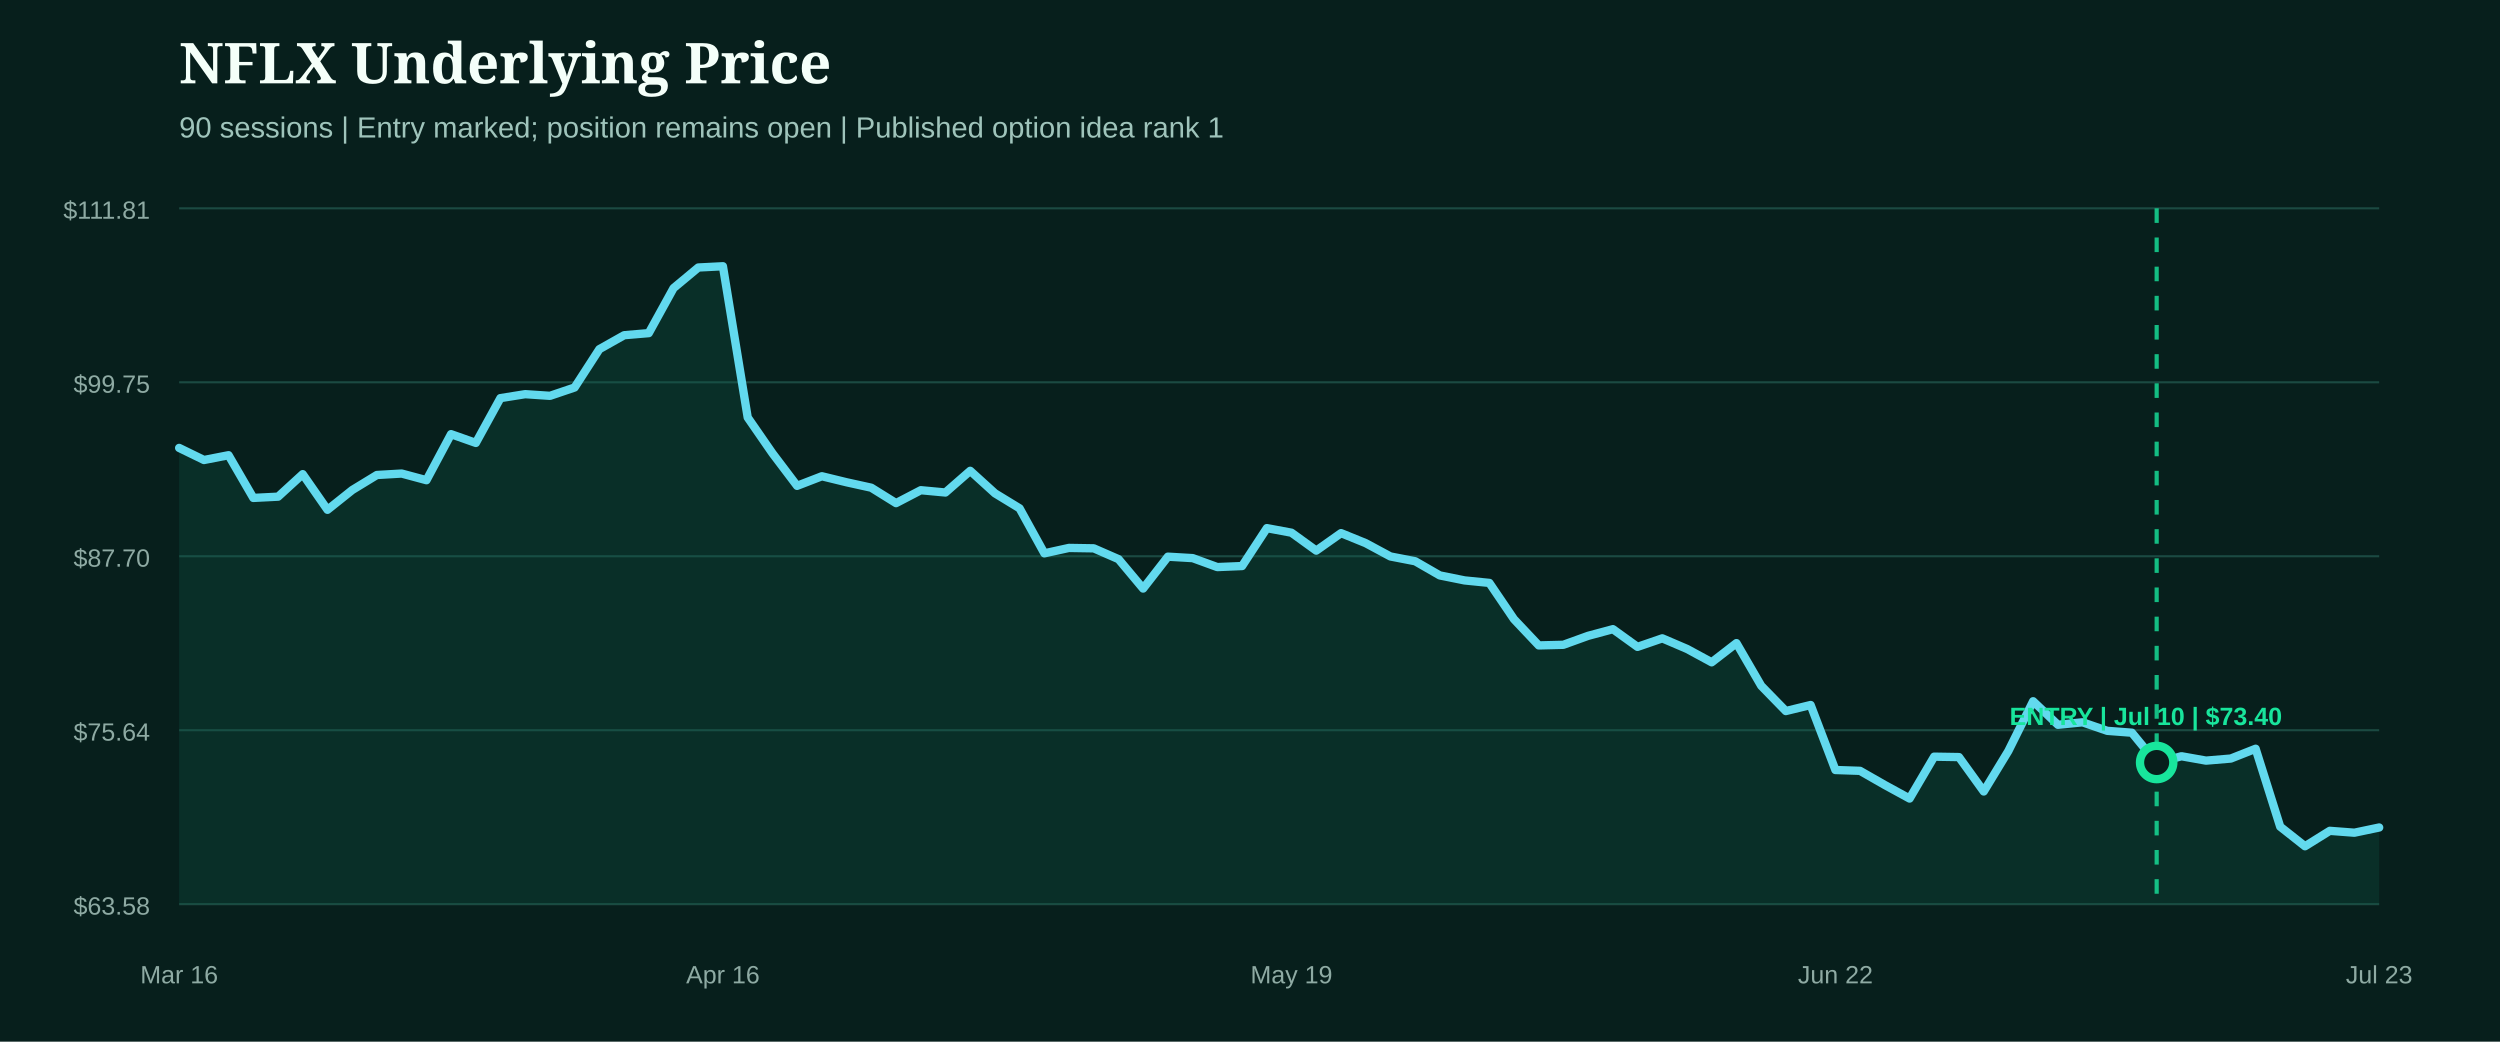
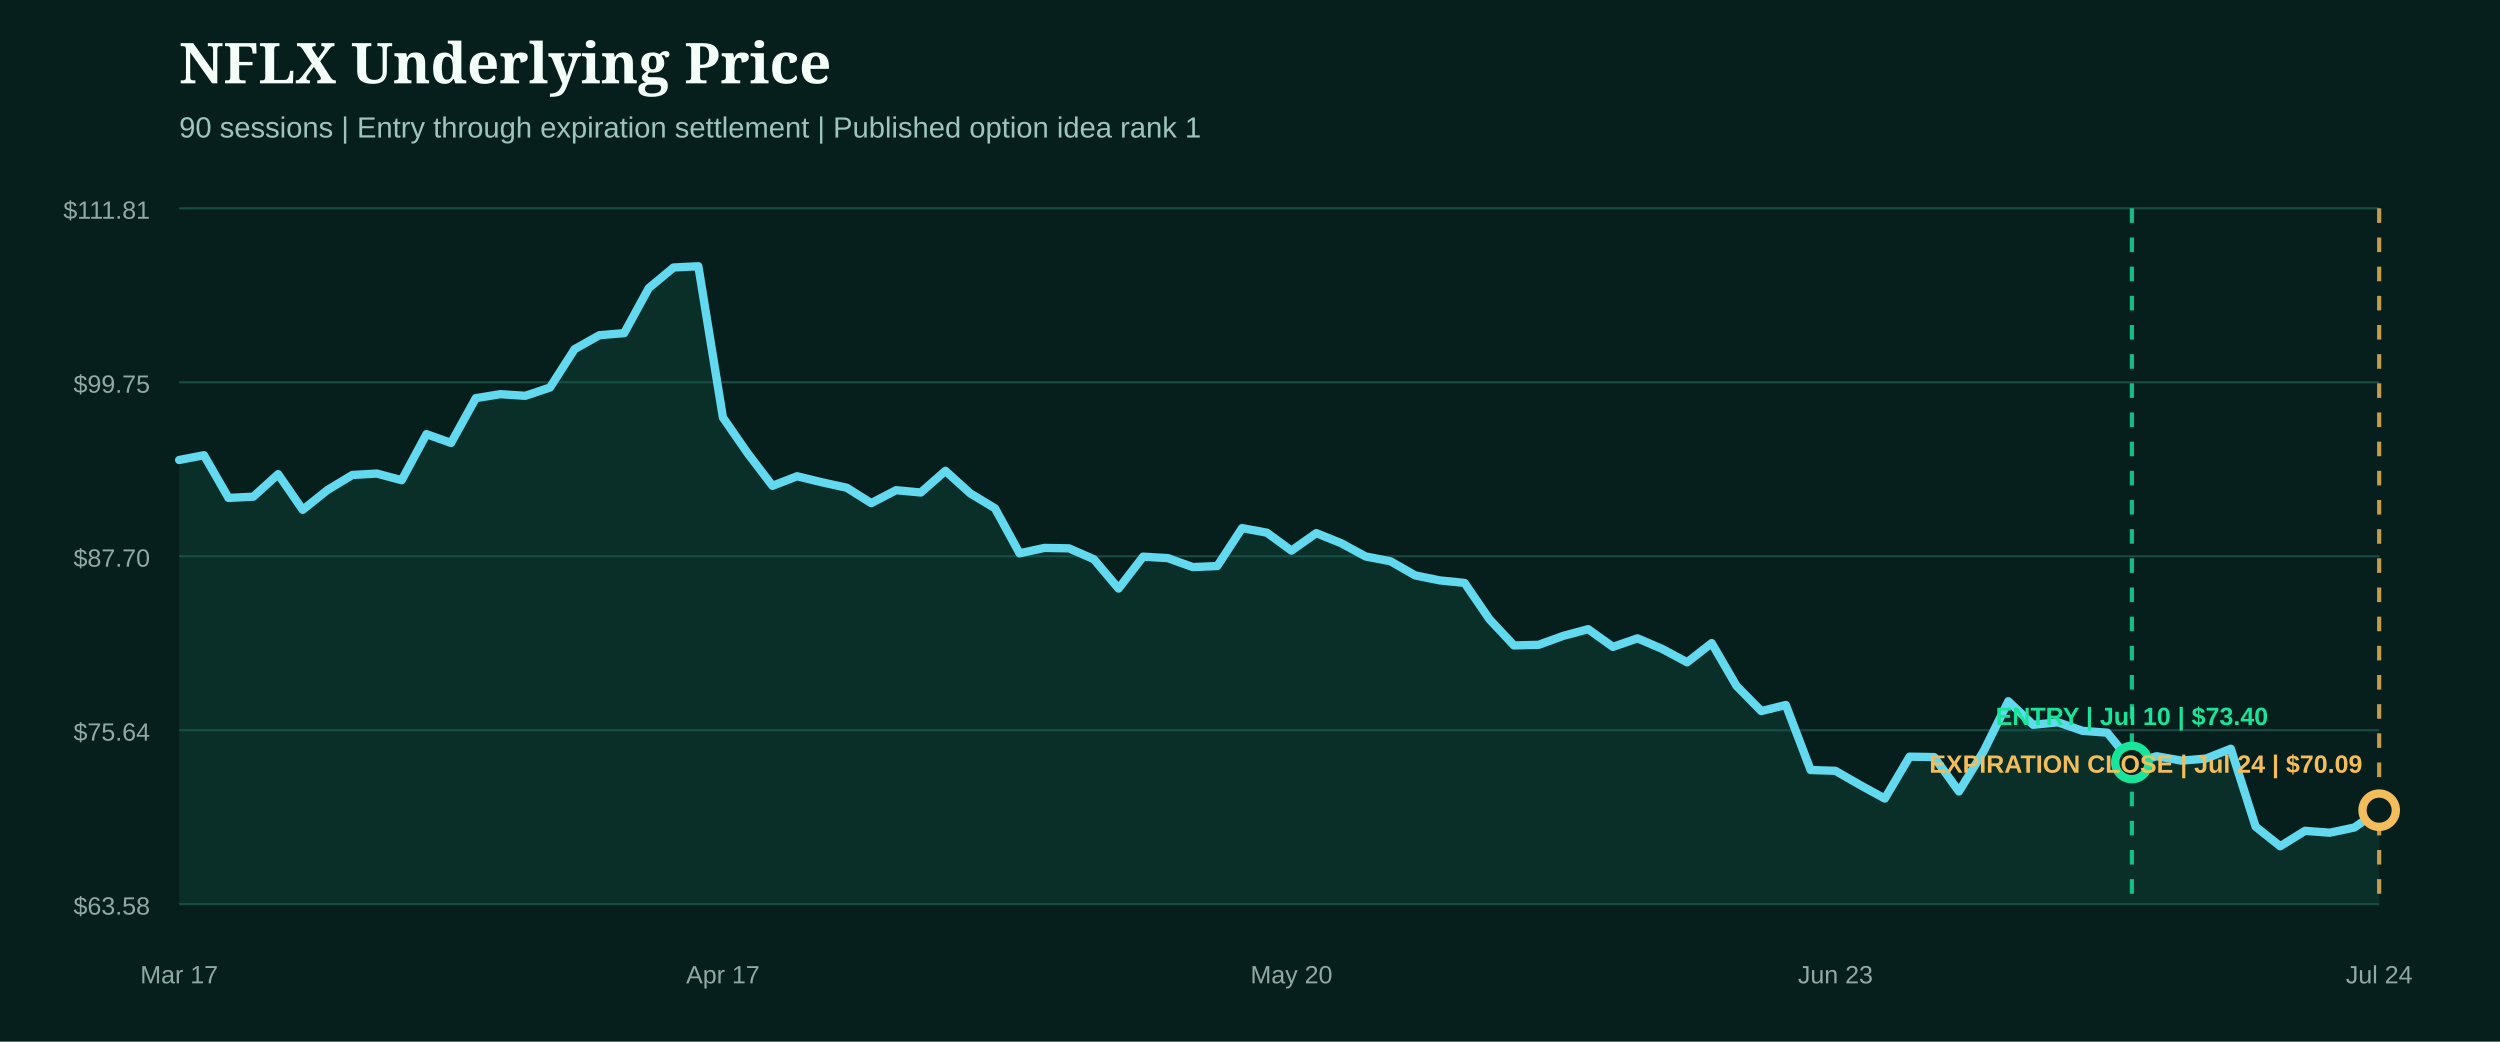
- <svg xmlns="http://www.w3.org/2000/svg" width="1200" height="500" viewBox="0 0 1200 500" role="img" aria-label="NFLX underlying price from entry">
+ <svg xmlns="http://www.w3.org/2000/svg" width="1200" height="500" viewBox="0 0 1200 500" role="img" aria-label="NFLX underlying price from entry through expiration close">
  <rect width="1200" height="500" fill="#071f1c" />
  <style>.head{fill:#f4fff9;font:800 27px Georgia,serif}.sub{fill:#9fc4bb;font:14px Arial,sans-serif}.axis{fill:#8eaaa3;font:12px Arial,sans-serif}.marker{font:800 12px Arial,sans-serif}</style>
  <text x="86" y="40" class="head">NFLX Underlying Price</text>
-   <text x="86" y="66" class="sub">90 sessions | Entry marked; position remains open | Published option idea rank 1</text>
+   <text x="86" y="66" class="sub">90 sessions | Entry through expiration settlement | Published option idea rank 1</text>
  <line x1="86" x2="1142" y1="100.0" y2="100.0" stroke="#1b4a42" stroke-width="1" />
  <text x="72" y="105.0" text-anchor="end" class="axis">$111.81</text>
  <line x1="86" x2="1142" y1="183.5" y2="183.5" stroke="#1b4a42" stroke-width="1" />
  <text x="72" y="188.5" text-anchor="end" class="axis">$99.75</text>
  <line x1="86" x2="1142" y1="267.0" y2="267.0" stroke="#1b4a42" stroke-width="1" />
  <text x="72" y="272.0" text-anchor="end" class="axis">$87.70</text>
  <line x1="86" x2="1142" y1="350.5" y2="350.5" stroke="#1b4a42" stroke-width="1" />
  <text x="72" y="355.5" text-anchor="end" class="axis">$75.64</text>
  <line x1="86" x2="1142" y1="434.0" y2="434.0" stroke="#1b4a42" stroke-width="1" />
  <text x="72" y="439.0" text-anchor="end" class="axis">$63.58</text>
-   <path d="M86.0,215.0 L97.9,220.8 L109.7,218.5 L121.6,239.0 L133.5,238.4 L145.3,227.6 L157.2,244.7 L169.1,235.2 L180.9,228.0 L192.8,227.3 L204.7,230.5 L216.5,208.4 L228.4,212.6 L240.2,191.1 L252.1,189.2 L264.0,190.0 L275.8,186.0 L287.7,167.6 L299.6,160.9 L311.4,159.9 L323.3,138.3 L335.2,128.4 L347.0,127.8 L358.9,200.4 L370.8,217.6 L382.6,233.2 L394.5,228.6 L406.4,231.5 L418.2,234.1 L430.1,241.5 L442.0,235.3 L453.8,236.4 L465.7,226.0 L477.6,236.8 L489.4,244.0 L501.3,265.6 L513.1,263.0 L525.0,263.2 L536.9,268.4 L548.7,282.5 L560.6,267.2 L572.5,267.9 L584.3,272.2 L596.2,271.7 L608.1,253.5 L619.9,255.7 L631.8,264.3 L643.7,255.9 L655.5,260.7 L667.4,267.1 L679.3,269.4 L691.1,276.2 L703.0,278.6 L714.9,279.8 L726.7,297.2 L738.6,309.8 L750.4,309.5 L762.3,305.2 L774.2,302.0 L786.0,310.5 L797.9,306.4 L809.8,311.5 L821.6,317.9 L833.5,308.7 L845.4,329.2 L857.2,341.3 L869.1,338.4 L881.0,369.6 L892.8,370.0 L904.7,376.8 L916.6,383.3 L928.4,363.2 L940.3,363.4 L952.2,379.9 L964.0,360.5 L975.9,336.6 L987.8,347.9 L999.6,346.7 L1011.5,350.8 L1023.3,351.7 L1035.2,366.2 L1047.1,363.0 L1058.9,365.1 L1070.8,364.1 L1082.7,359.4 L1094.5,396.8 L1106.4,406.2 L1118.3,398.8 L1130.1,399.7 L1142.0,397.2 L1142.0,434.0 L86.0,434.0 Z" fill="#0f5949" opacity="0.28" />
-   <path d="M86.0,215.0 L97.9,220.8 L109.7,218.5 L121.6,239.0 L133.5,238.4 L145.3,227.6 L157.2,244.7 L169.1,235.2 L180.9,228.0 L192.8,227.3 L204.7,230.5 L216.5,208.4 L228.4,212.6 L240.2,191.1 L252.1,189.2 L264.0,190.0 L275.8,186.0 L287.7,167.6 L299.6,160.9 L311.4,159.9 L323.3,138.3 L335.2,128.4 L347.0,127.8 L358.9,200.4 L370.8,217.6 L382.6,233.2 L394.5,228.6 L406.4,231.5 L418.2,234.1 L430.1,241.5 L442.0,235.3 L453.8,236.4 L465.7,226.0 L477.6,236.8 L489.4,244.0 L501.3,265.6 L513.1,263.0 L525.0,263.2 L536.9,268.4 L548.7,282.5 L560.6,267.2 L572.5,267.9 L584.3,272.2 L596.2,271.7 L608.1,253.5 L619.9,255.7 L631.8,264.3 L643.7,255.9 L655.5,260.7 L667.4,267.1 L679.3,269.4 L691.1,276.2 L703.0,278.6 L714.9,279.8 L726.7,297.2 L738.6,309.8 L750.4,309.5 L762.3,305.2 L774.2,302.0 L786.0,310.5 L797.9,306.4 L809.8,311.5 L821.6,317.9 L833.5,308.7 L845.4,329.2 L857.2,341.3 L869.1,338.4 L881.0,369.6 L892.8,370.0 L904.7,376.8 L916.6,383.3 L928.4,363.2 L940.3,363.4 L952.2,379.9 L964.0,360.5 L975.9,336.6 L987.8,347.9 L999.6,346.7 L1011.5,350.8 L1023.3,351.7 L1035.2,366.2 L1047.1,363.0 L1058.9,365.1 L1070.8,364.1 L1082.7,359.4 L1094.5,396.8 L1106.4,406.2 L1118.3,398.8 L1130.1,399.7 L1142.0,397.2" fill="none" stroke="#62d9ee" stroke-width="4" stroke-linecap="round" stroke-linejoin="round" />
+   <path d="M86.0,220.8 L97.9,218.5 L109.7,239.0 L121.6,238.4 L133.5,227.6 L145.3,244.7 L157.2,235.2 L169.1,228.0 L180.9,227.3 L192.8,230.5 L204.7,208.4 L216.5,212.6 L228.4,191.1 L240.2,189.2 L252.1,190.0 L264.0,186.0 L275.8,167.6 L287.7,160.9 L299.6,159.9 L311.4,138.3 L323.3,128.4 L335.2,127.8 L347.0,200.4 L358.9,217.6 L370.8,233.2 L382.6,228.6 L394.5,231.5 L406.4,234.1 L418.2,241.5 L430.1,235.3 L442.0,236.4 L453.8,226.0 L465.7,236.8 L477.6,244.0 L489.4,265.6 L501.3,263.0 L513.1,263.2 L525.0,268.4 L536.9,282.5 L548.7,267.2 L560.6,267.9 L572.5,272.2 L584.3,271.7 L596.2,253.5 L608.1,255.7 L619.9,264.3 L631.8,255.9 L643.7,260.7 L655.5,267.1 L667.4,269.4 L679.3,276.2 L691.1,278.6 L703.0,279.8 L714.9,297.2 L726.7,309.8 L738.6,309.5 L750.4,305.2 L762.3,302.0 L774.2,310.5 L786.0,306.4 L797.9,311.5 L809.8,317.9 L821.6,308.7 L833.5,329.2 L845.4,341.3 L857.2,338.4 L869.1,369.6 L881.0,370.0 L892.8,376.8 L904.7,383.3 L916.6,363.2 L928.4,363.4 L940.3,379.9 L952.2,360.5 L964.0,336.6 L975.9,347.9 L987.8,346.7 L999.6,350.8 L1011.5,351.7 L1023.3,366.2 L1035.2,363.0 L1047.1,365.1 L1058.9,364.1 L1070.8,359.4 L1082.7,396.8 L1094.5,406.2 L1106.4,398.8 L1118.3,399.7 L1130.1,397.2 L1142.0,388.9 L1142.0,434.0 L86.0,434.0 Z" fill="#0f5949" opacity="0.28" />
+   <path d="M86.0,220.8 L97.9,218.5 L109.7,239.0 L121.6,238.4 L133.5,227.6 L145.3,244.7 L157.2,235.2 L169.1,228.0 L180.9,227.3 L192.8,230.5 L204.7,208.4 L216.5,212.6 L228.4,191.1 L240.2,189.2 L252.1,190.0 L264.0,186.0 L275.8,167.6 L287.7,160.9 L299.6,159.9 L311.4,138.3 L323.3,128.4 L335.2,127.8 L347.0,200.4 L358.9,217.6 L370.8,233.2 L382.6,228.6 L394.5,231.5 L406.4,234.1 L418.2,241.5 L430.1,235.3 L442.0,236.4 L453.8,226.0 L465.7,236.8 L477.6,244.0 L489.4,265.6 L501.3,263.0 L513.1,263.2 L525.0,268.4 L536.9,282.5 L548.7,267.2 L560.6,267.9 L572.5,272.2 L584.3,271.7 L596.2,253.5 L608.1,255.7 L619.9,264.3 L631.8,255.9 L643.7,260.7 L655.5,267.1 L667.4,269.4 L679.3,276.2 L691.1,278.6 L703.0,279.8 L714.9,297.2 L726.7,309.8 L738.6,309.5 L750.4,305.2 L762.3,302.0 L774.2,310.5 L786.0,306.4 L797.9,311.5 L809.8,317.9 L821.6,308.7 L833.5,329.2 L845.4,341.3 L857.2,338.4 L869.1,369.6 L881.0,370.0 L892.8,376.8 L904.7,383.3 L916.6,363.2 L928.4,363.4 L940.3,379.9 L952.2,360.5 L964.0,336.6 L975.9,347.9 L987.8,346.7 L999.6,350.8 L1011.5,351.7 L1023.3,366.2 L1035.2,363.0 L1047.1,365.1 L1058.9,364.1 L1070.8,359.4 L1082.7,396.8 L1094.5,406.2 L1106.4,398.8 L1118.3,399.7 L1130.1,397.2 L1142.0,388.9" fill="none" stroke="#62d9ee" stroke-width="4" stroke-linecap="round" stroke-linejoin="round" />
  <g>
-     <line x1="1035.2" x2="1035.2" y1="100" y2="434" stroke="#18e59c" stroke-width="2" stroke-dasharray="7 7" opacity="0.8" />
-     <circle cx="1035.2" cy="366.0" r="8" fill="#071f1c" stroke="#18e59c" stroke-width="4" />
-     <text x="1030.0" y="348.0" text-anchor="middle" class="marker" fill="#18e59c">ENTRY | Jul 10 | $73.40</text>
+     <line x1="1023.3" x2="1023.3" y1="100" y2="434" stroke="#18e59c" stroke-width="2" stroke-dasharray="7 7" opacity="0.8" />
+     <circle cx="1023.3" cy="366.0" r="8" fill="#071f1c" stroke="#18e59c" stroke-width="4" />
+     <text x="1023.3" y="348.0" text-anchor="middle" class="marker" fill="#18e59c">ENTRY | Jul 10 | $73.40</text>
  </g>
-   <text x="86.0" y="472" text-anchor="middle" class="axis">Mar 16</text>
-   <text x="347.0" y="472" text-anchor="middle" class="axis">Apr 16</text>
-   <text x="619.9" y="472" text-anchor="middle" class="axis">May 19</text>
-   <text x="881.0" y="472" text-anchor="middle" class="axis">Jun 22</text>
-   <text x="1142.0" y="472" text-anchor="middle" class="axis">Jul 23</text>
+   <g>
+     <line x1="1142.0" x2="1142.0" y1="100" y2="434" stroke="#f3bd5b" stroke-width="2" stroke-dasharray="7 7" opacity="0.8" />
+     <circle cx="1142.0" cy="388.9" r="8" fill="#071f1c" stroke="#f3bd5b" stroke-width="4" />
+     <text x="1030.0" y="370.9" text-anchor="middle" class="marker" fill="#f3bd5b">EXPIRATION CLOSE | Jul 24 | $70.09</text>
+   </g>
+   <text x="86.0" y="472" text-anchor="middle" class="axis">Mar 17</text>
+   <text x="347.0" y="472" text-anchor="middle" class="axis">Apr 17</text>
+   <text x="619.9" y="472" text-anchor="middle" class="axis">May 20</text>
+   <text x="881.0" y="472" text-anchor="middle" class="axis">Jun 23</text>
+   <text x="1142.0" y="472" text-anchor="middle" class="axis">Jul 24</text>
</svg>
